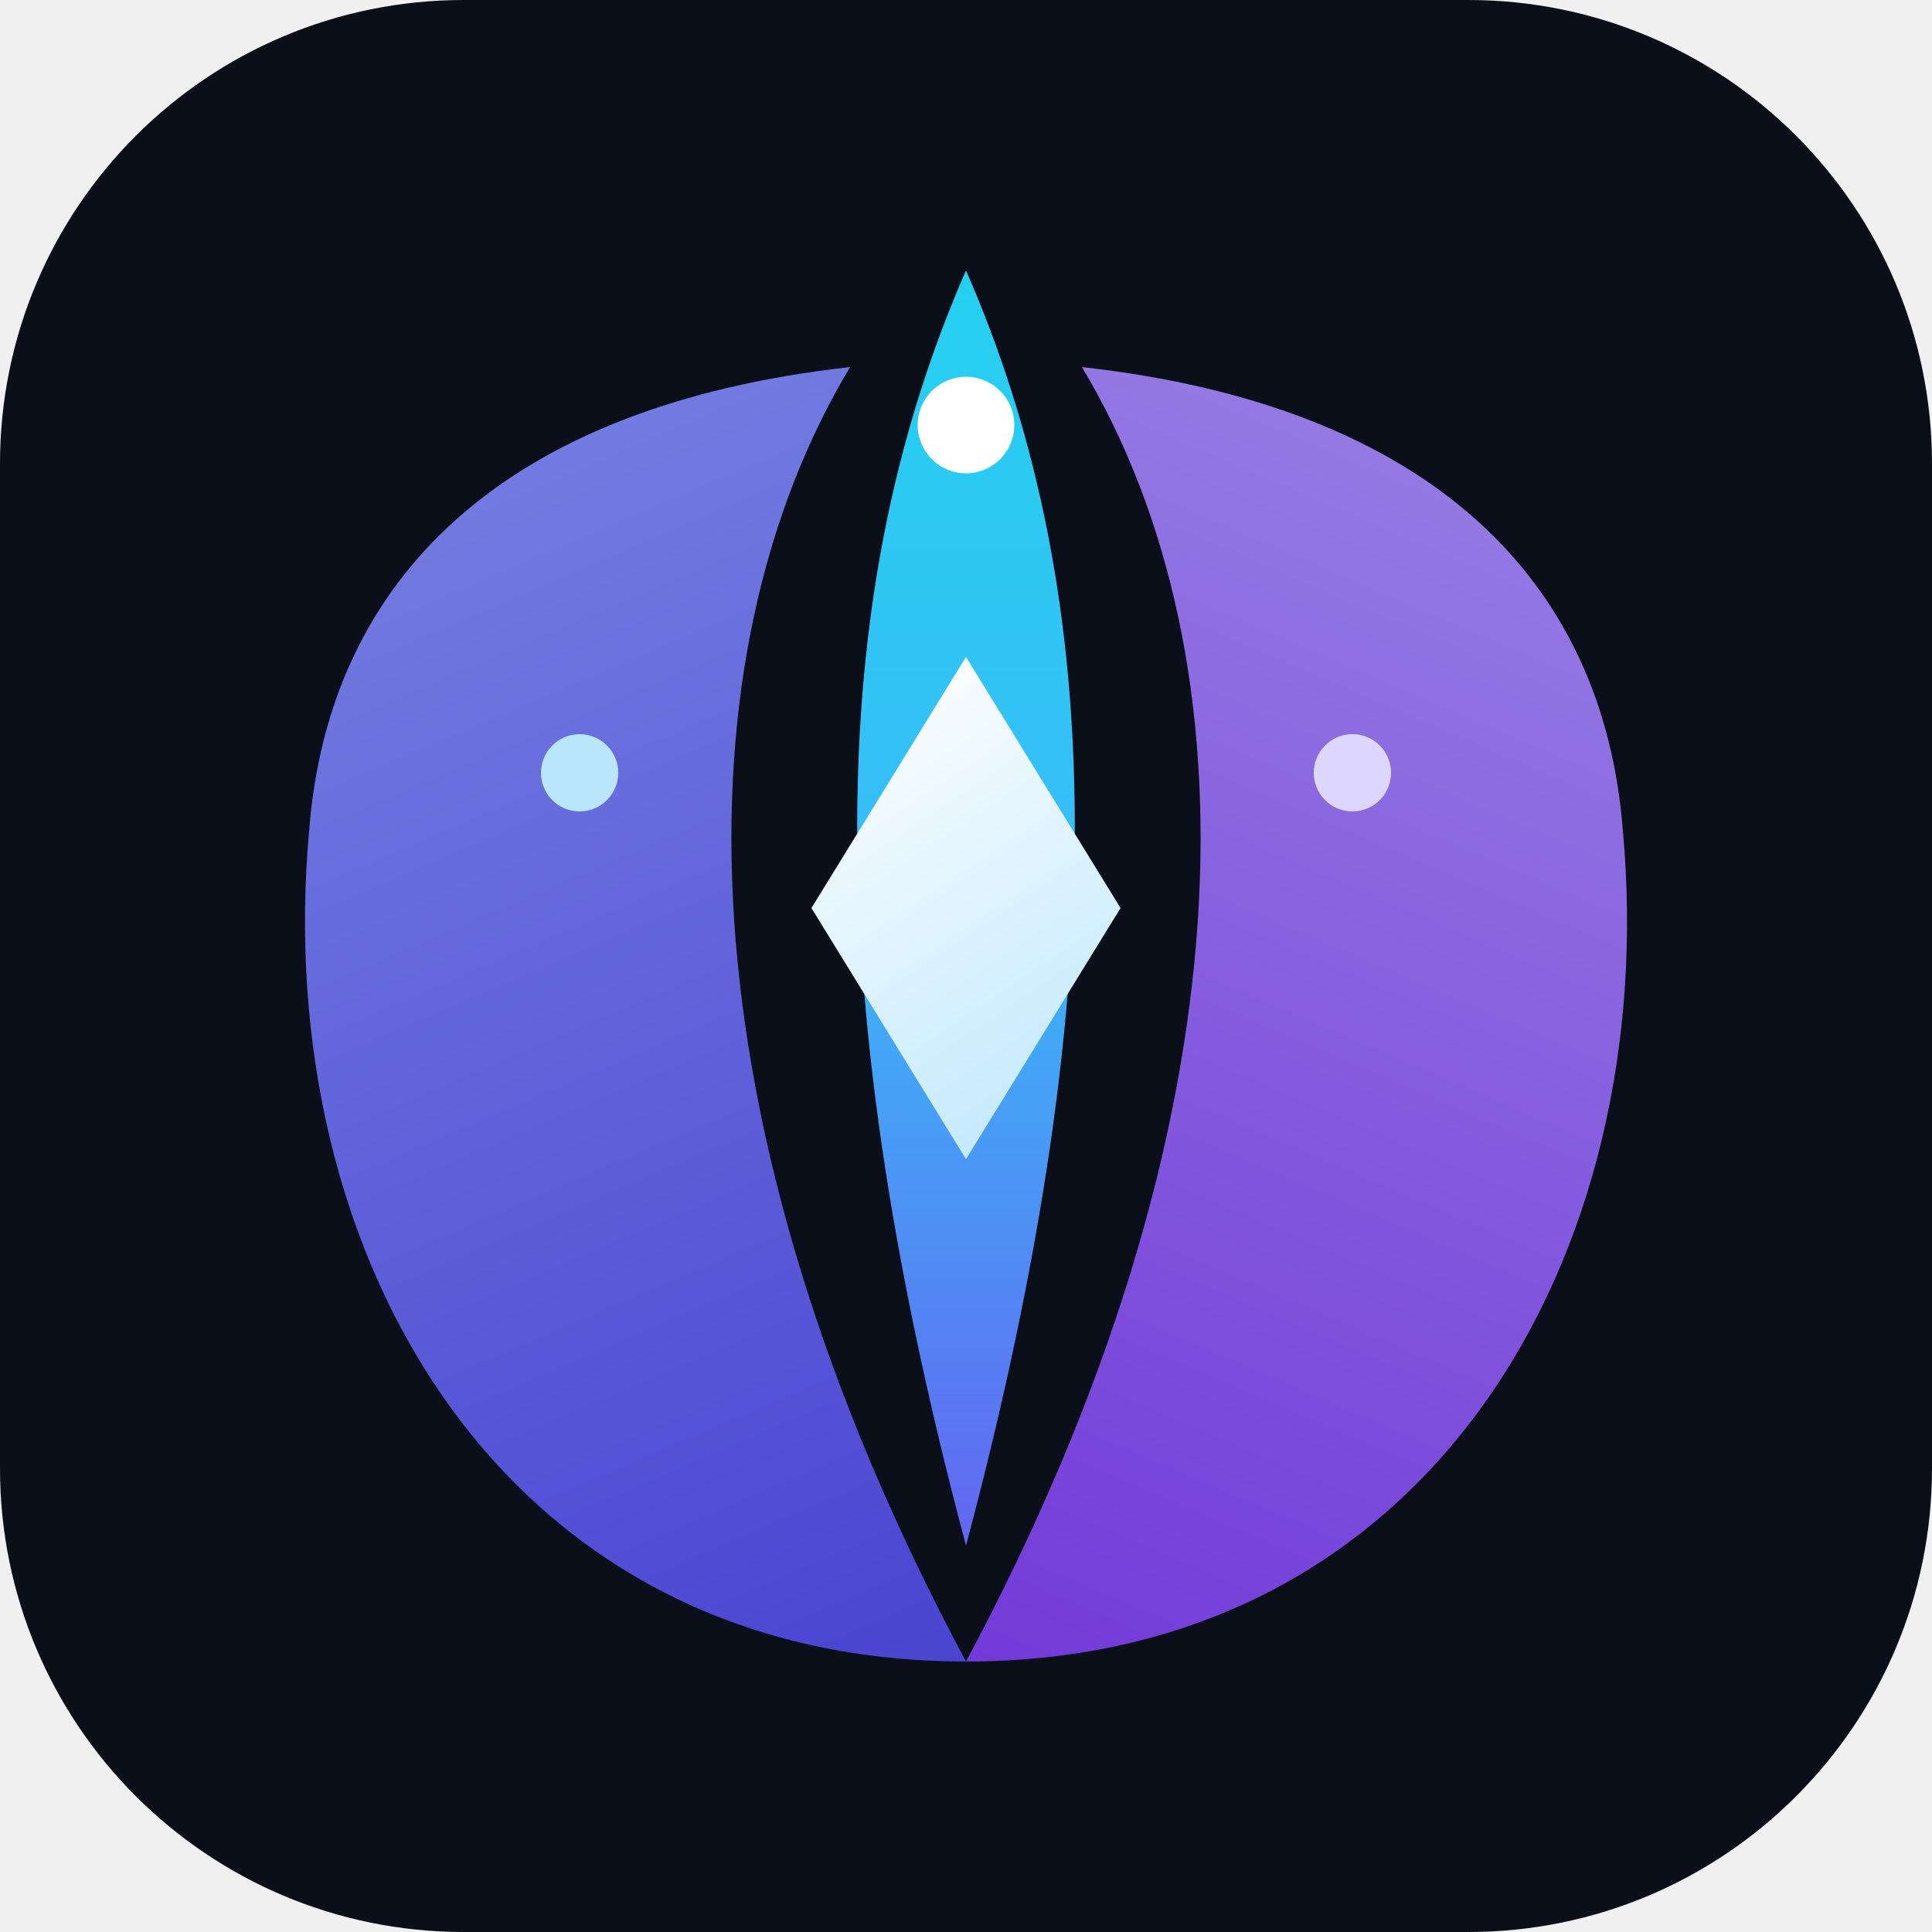
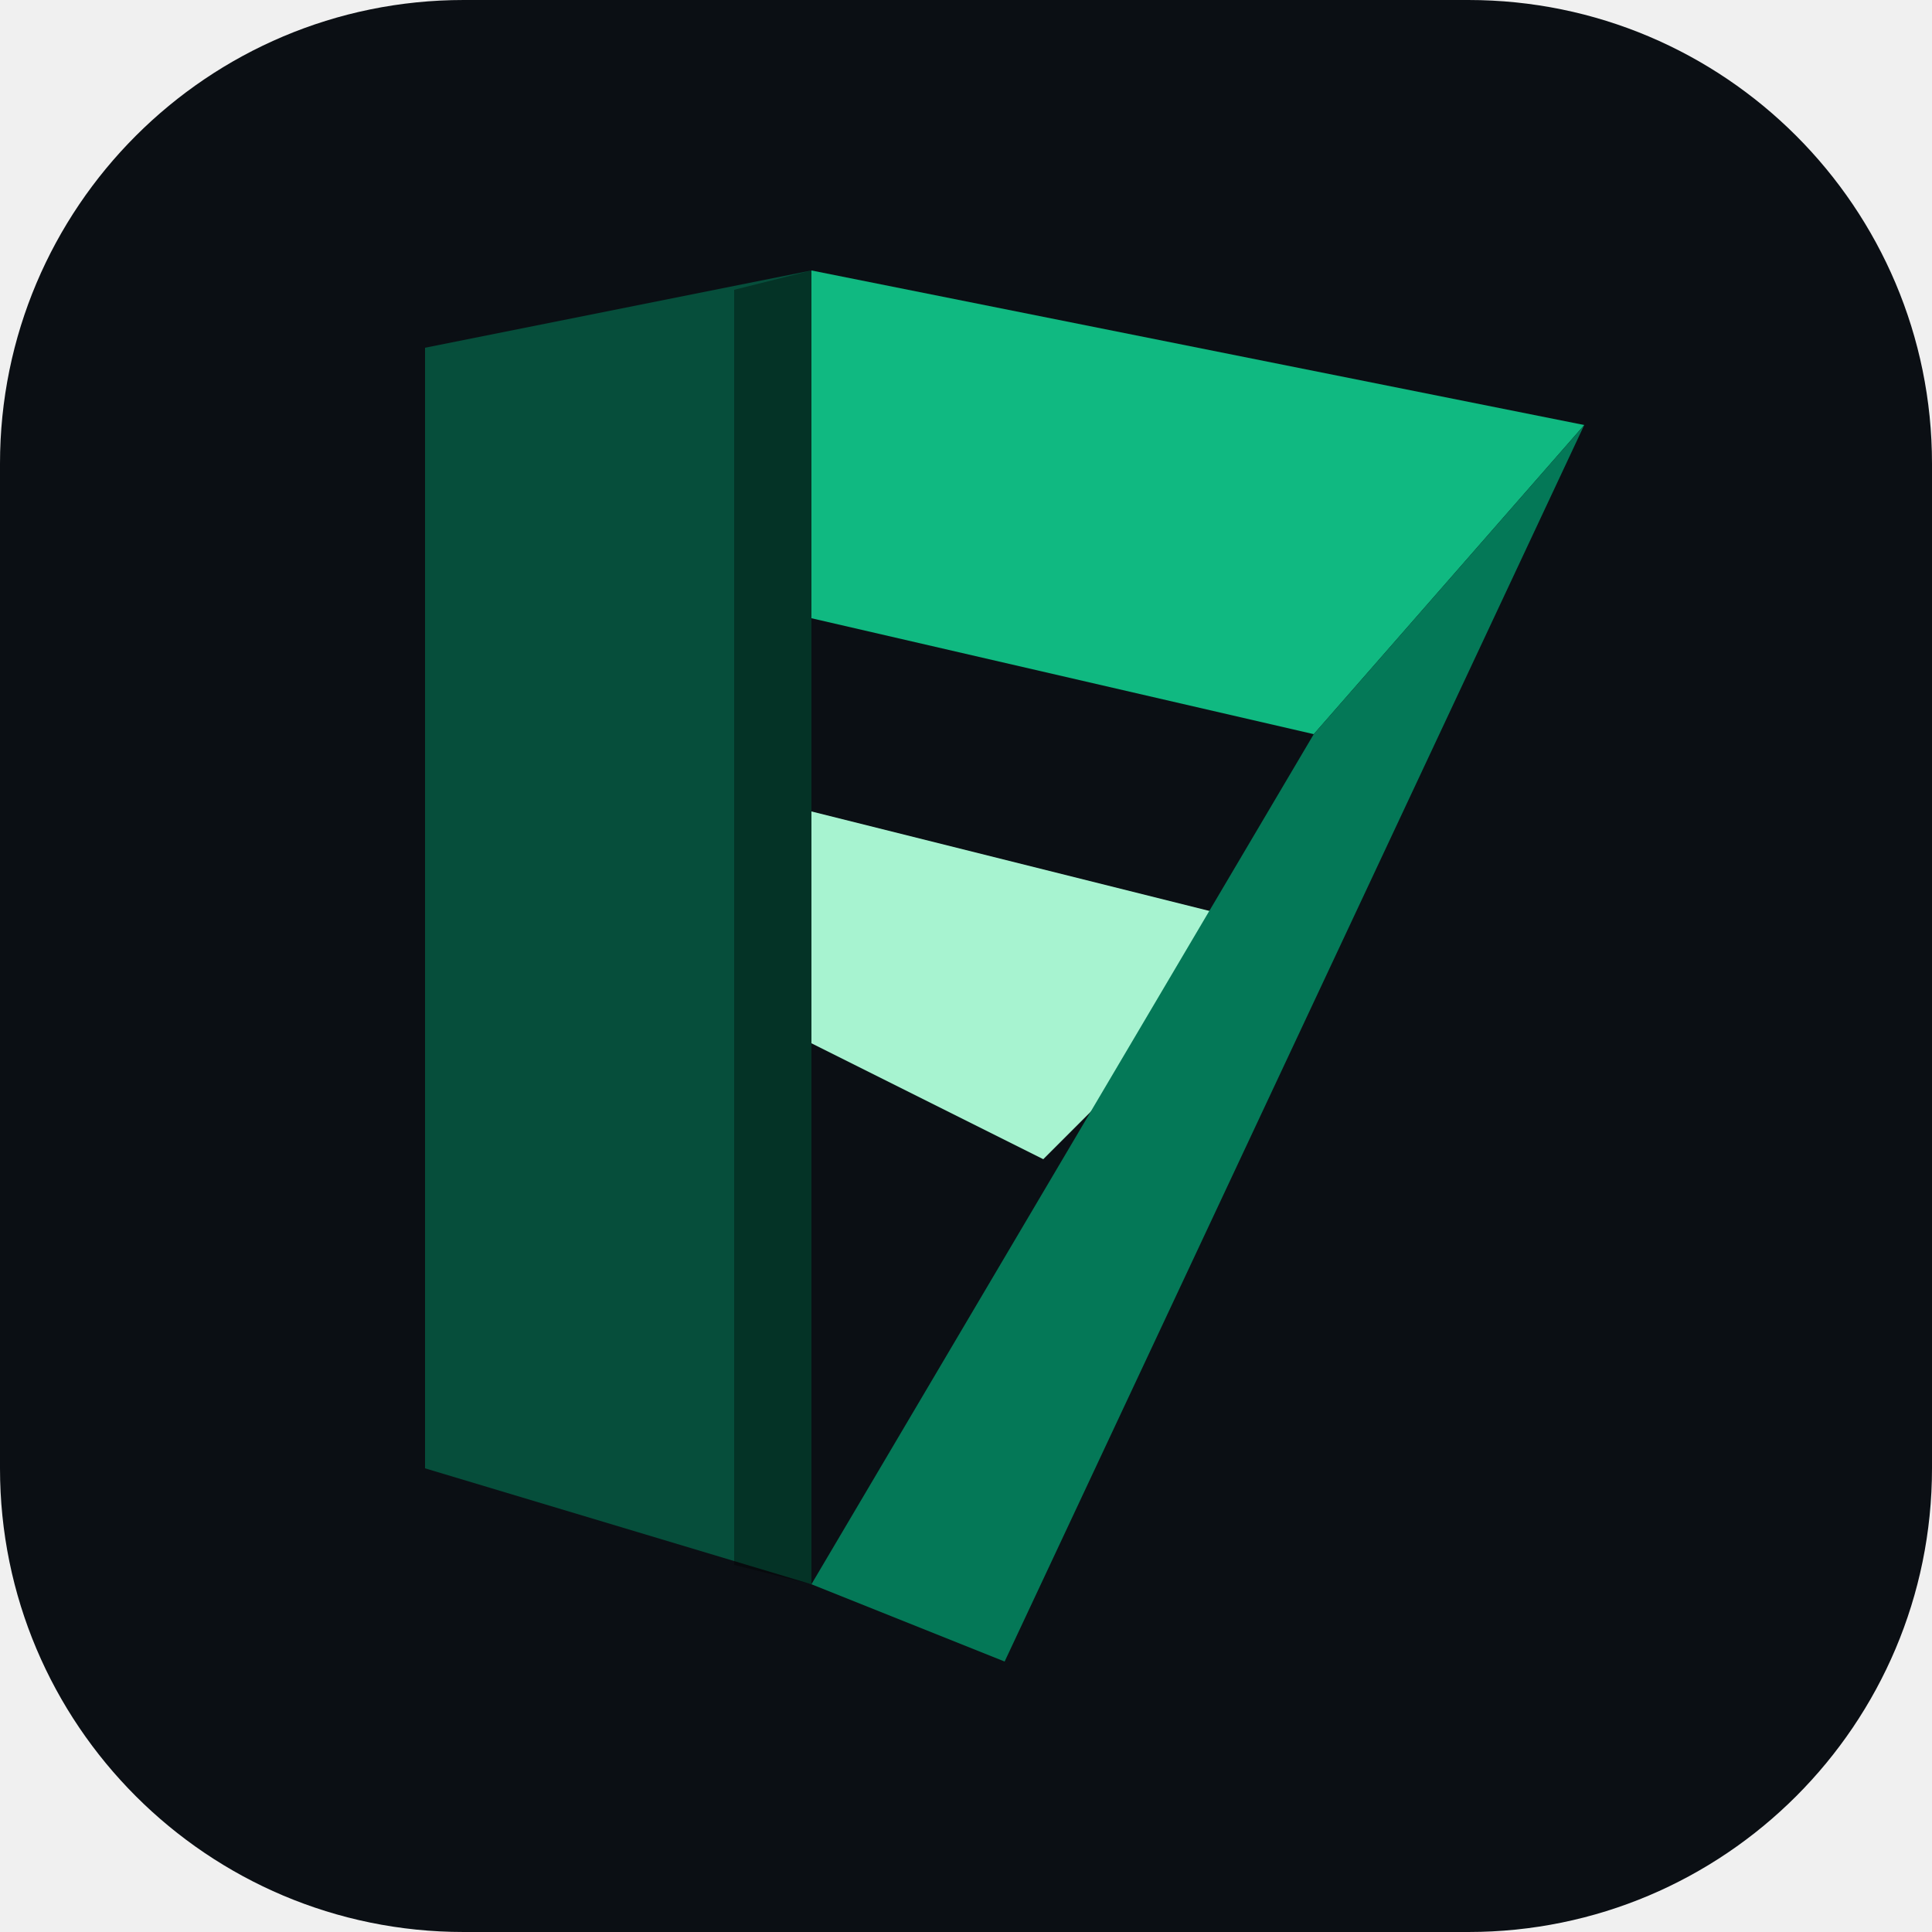
<svg xmlns="http://www.w3.org/2000/svg" width="64" height="64" viewBox="0 0 100 100" fill="none">
-   <defs>
-     <linearGradient id="fav-left" x1="20" y1="20" x2="50" y2="90" gradientUnits="userSpaceOnUse">
-       <stop offset="0%" stop-color="#818CF8" />
-       <stop offset="100%" stop-color="#4F46E5" />
-     </linearGradient>
-     <linearGradient id="fav-right" x1="80" y1="20" x2="50" y2="90" gradientUnits="userSpaceOnUse">
-       <stop offset="0%" stop-color="#A78BFA" />
-       <stop offset="100%" stop-color="#7C3AED" />
-     </linearGradient>
-     <linearGradient id="fav-center" x1="50" y1="10" x2="50" y2="80" gradientUnits="userSpaceOnUse">
-       <stop offset="0%" stop-color="#22D3EE" />
-       <stop offset="50%" stop-color="#38BDF8" />
-       <stop offset="100%" stop-color="#6366F1" />
-     </linearGradient>
-     <linearGradient id="fav-spark" x1="42" y1="36" x2="58" y2="60" gradientUnits="userSpaceOnUse">
-       <stop offset="0%" stop-color="#FFFFFF" />
-       <stop offset="100%" stop-color="#BAE6FD" />
-     </linearGradient>
-   </defs>
-   <rect width="100" height="100" rx="24" fill="#0B0F19" />
-   <path d="M 50 86 C 26 86 14 65 16 43 C 17 30 26 21 44 19 C 35 34 35 58 50 86 Z" fill="url(#fav-left)" fill-opacity="0.9" />
-   <path d="M 50 86 C 74 86 86 65 84 43 C 83 30 74 21 56 19 C 65 34 65 58 50 86 Z" fill="url(#fav-right)" fill-opacity="0.9" />
-   <path d="M 50 14 C 43 30 42 50 50 80 C 58 50 57 30 50 14 Z" fill="url(#fav-center)" />
-   <polygon points="50,34 58,47 50,60 42,47" fill="url(#fav-spark)" />
-   <circle cx="50" cy="22" r="2.5" fill="#FFFFFF" />
-   <circle cx="30" cy="40" r="2" fill="#BAE6FD" />
-   <circle cx="70" cy="40" r="2" fill="#DDD6FE" />
+   <rect width="100" height="100" rx="24" fill="#0B0F14" />
+   <polygon points="22,18 42,14 42,82 22,76" fill="#064E3B" />
+   <polygon points="42,14 82,22 68,38 42,32" fill="#10B981" />
+   <polygon points="42,42 66,48 54,60 42,54" fill="#A7F3D0" />
+   <polygon points="82,22 52,86 42,82 68,38" fill="#047857" />
+   <polygon points="42,14 42,82 38,81 38,15" fill="rgba(0,0,0,0.35)" />
</svg>
